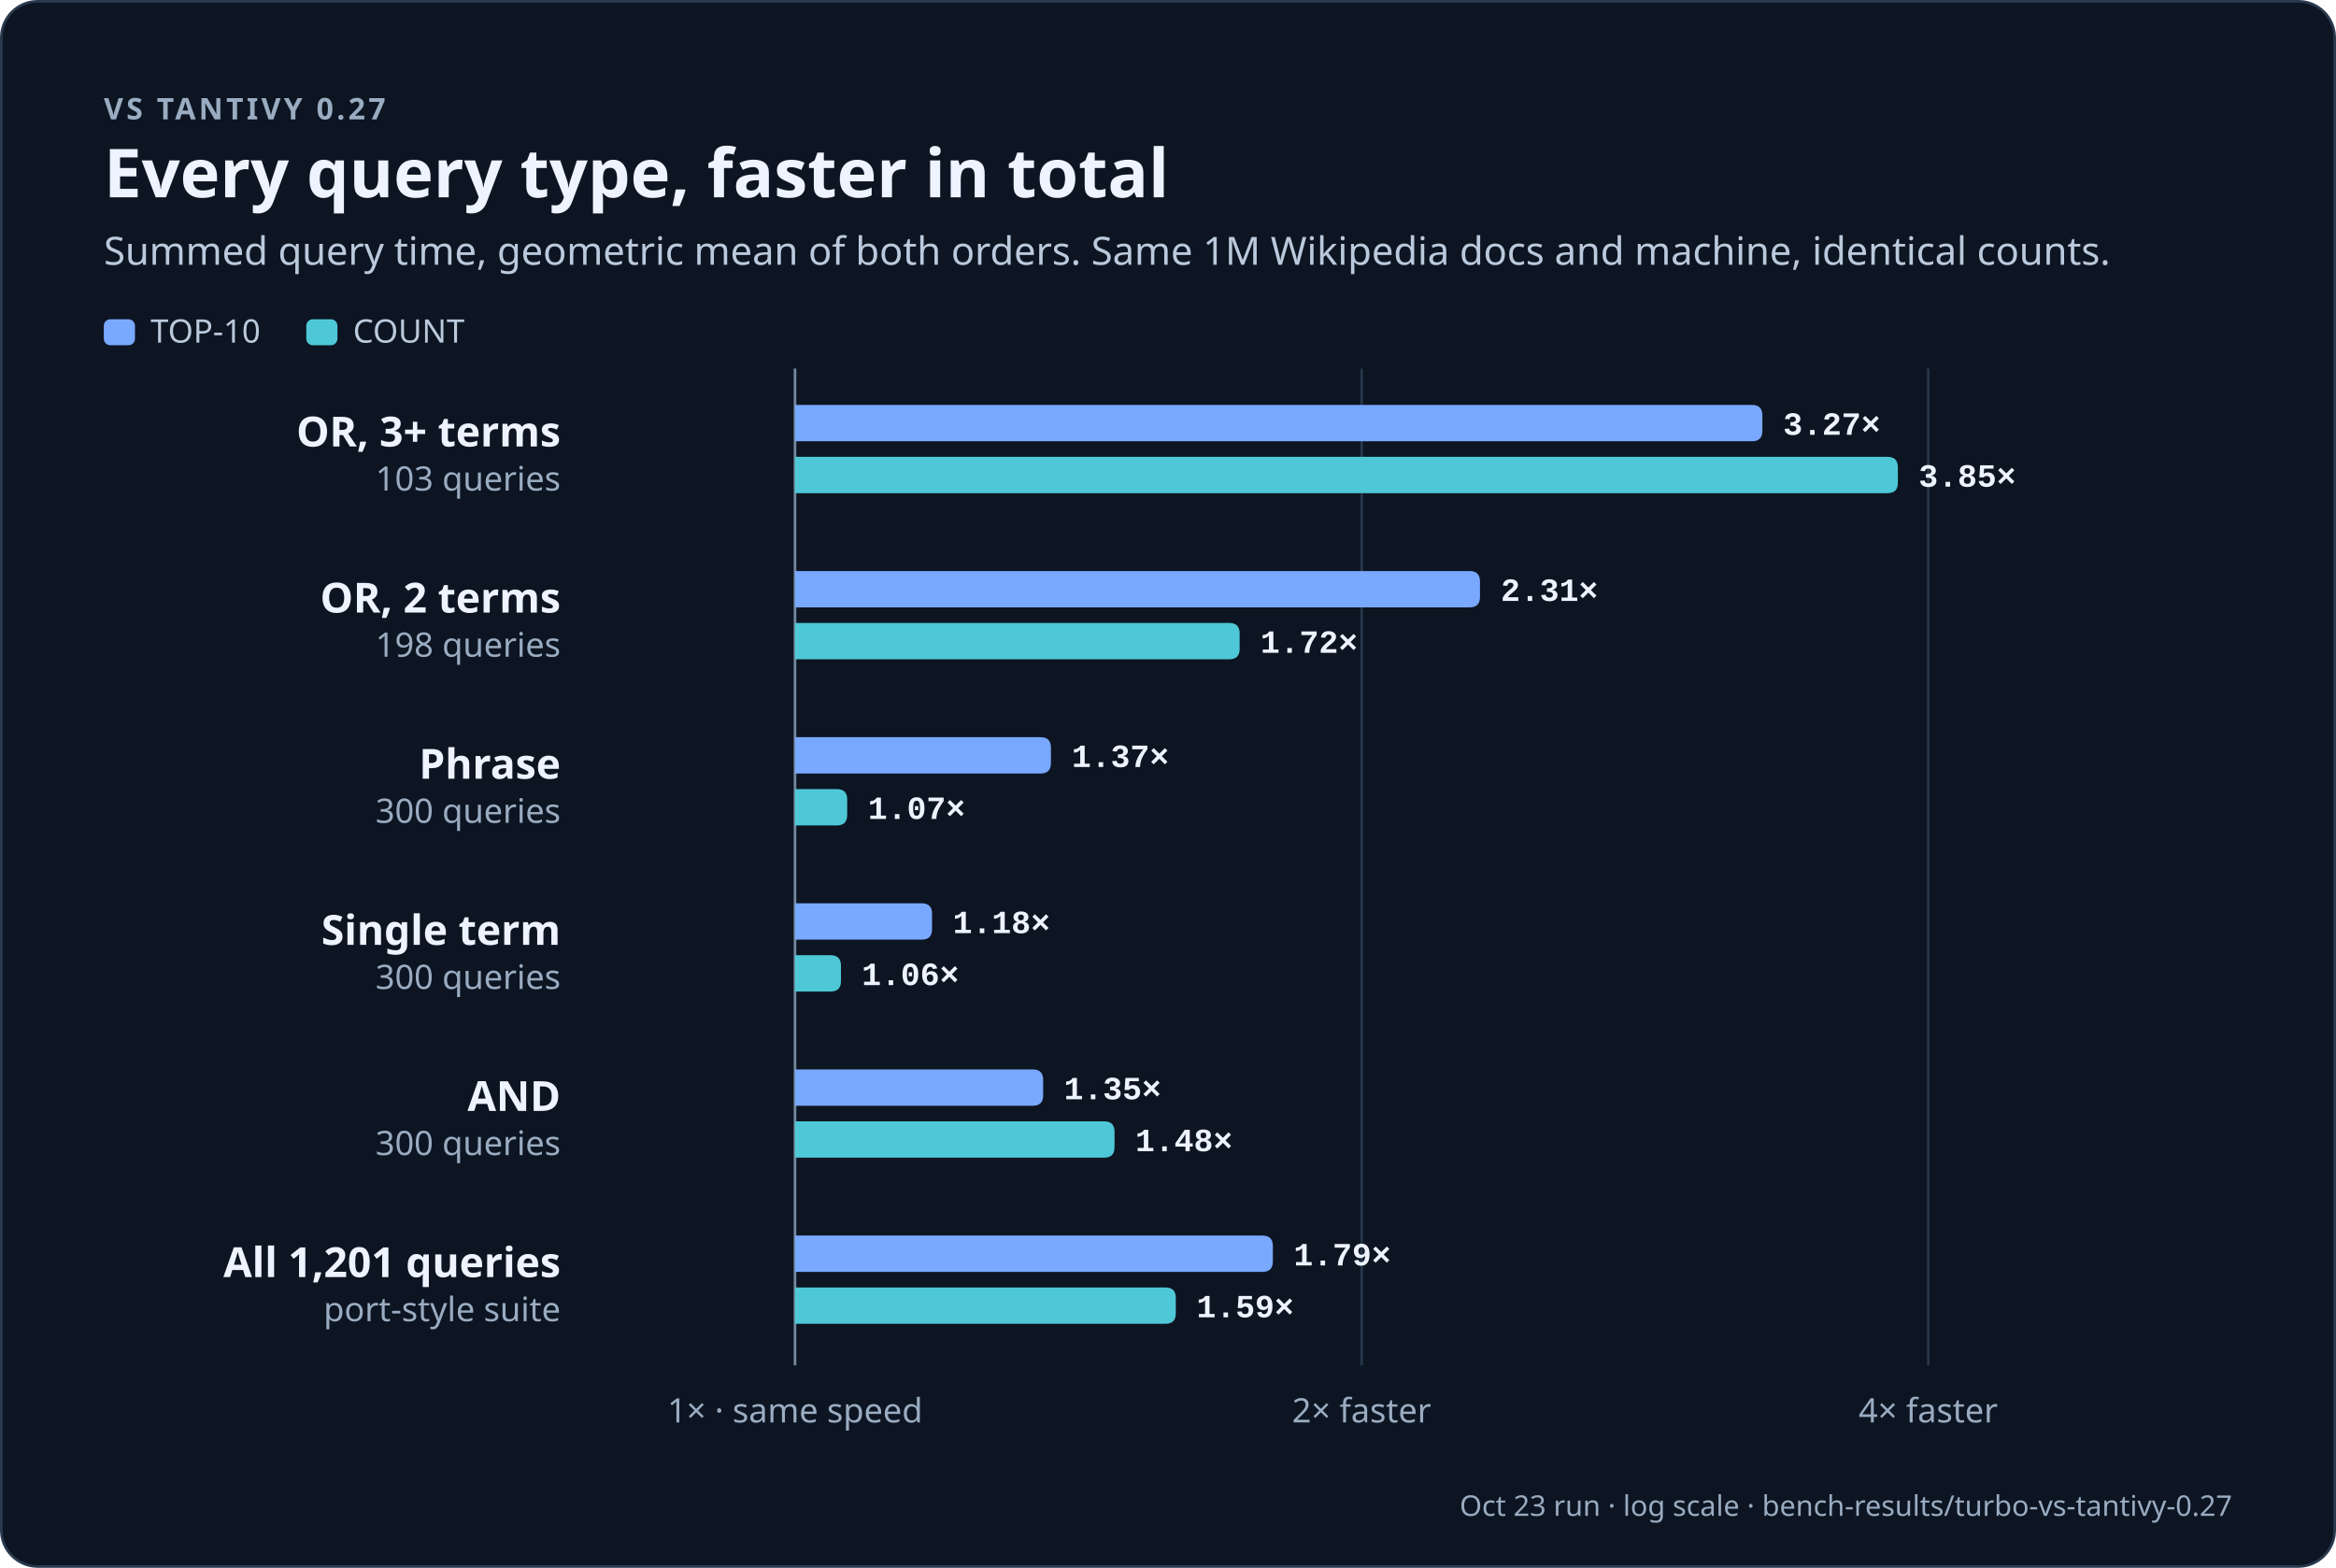
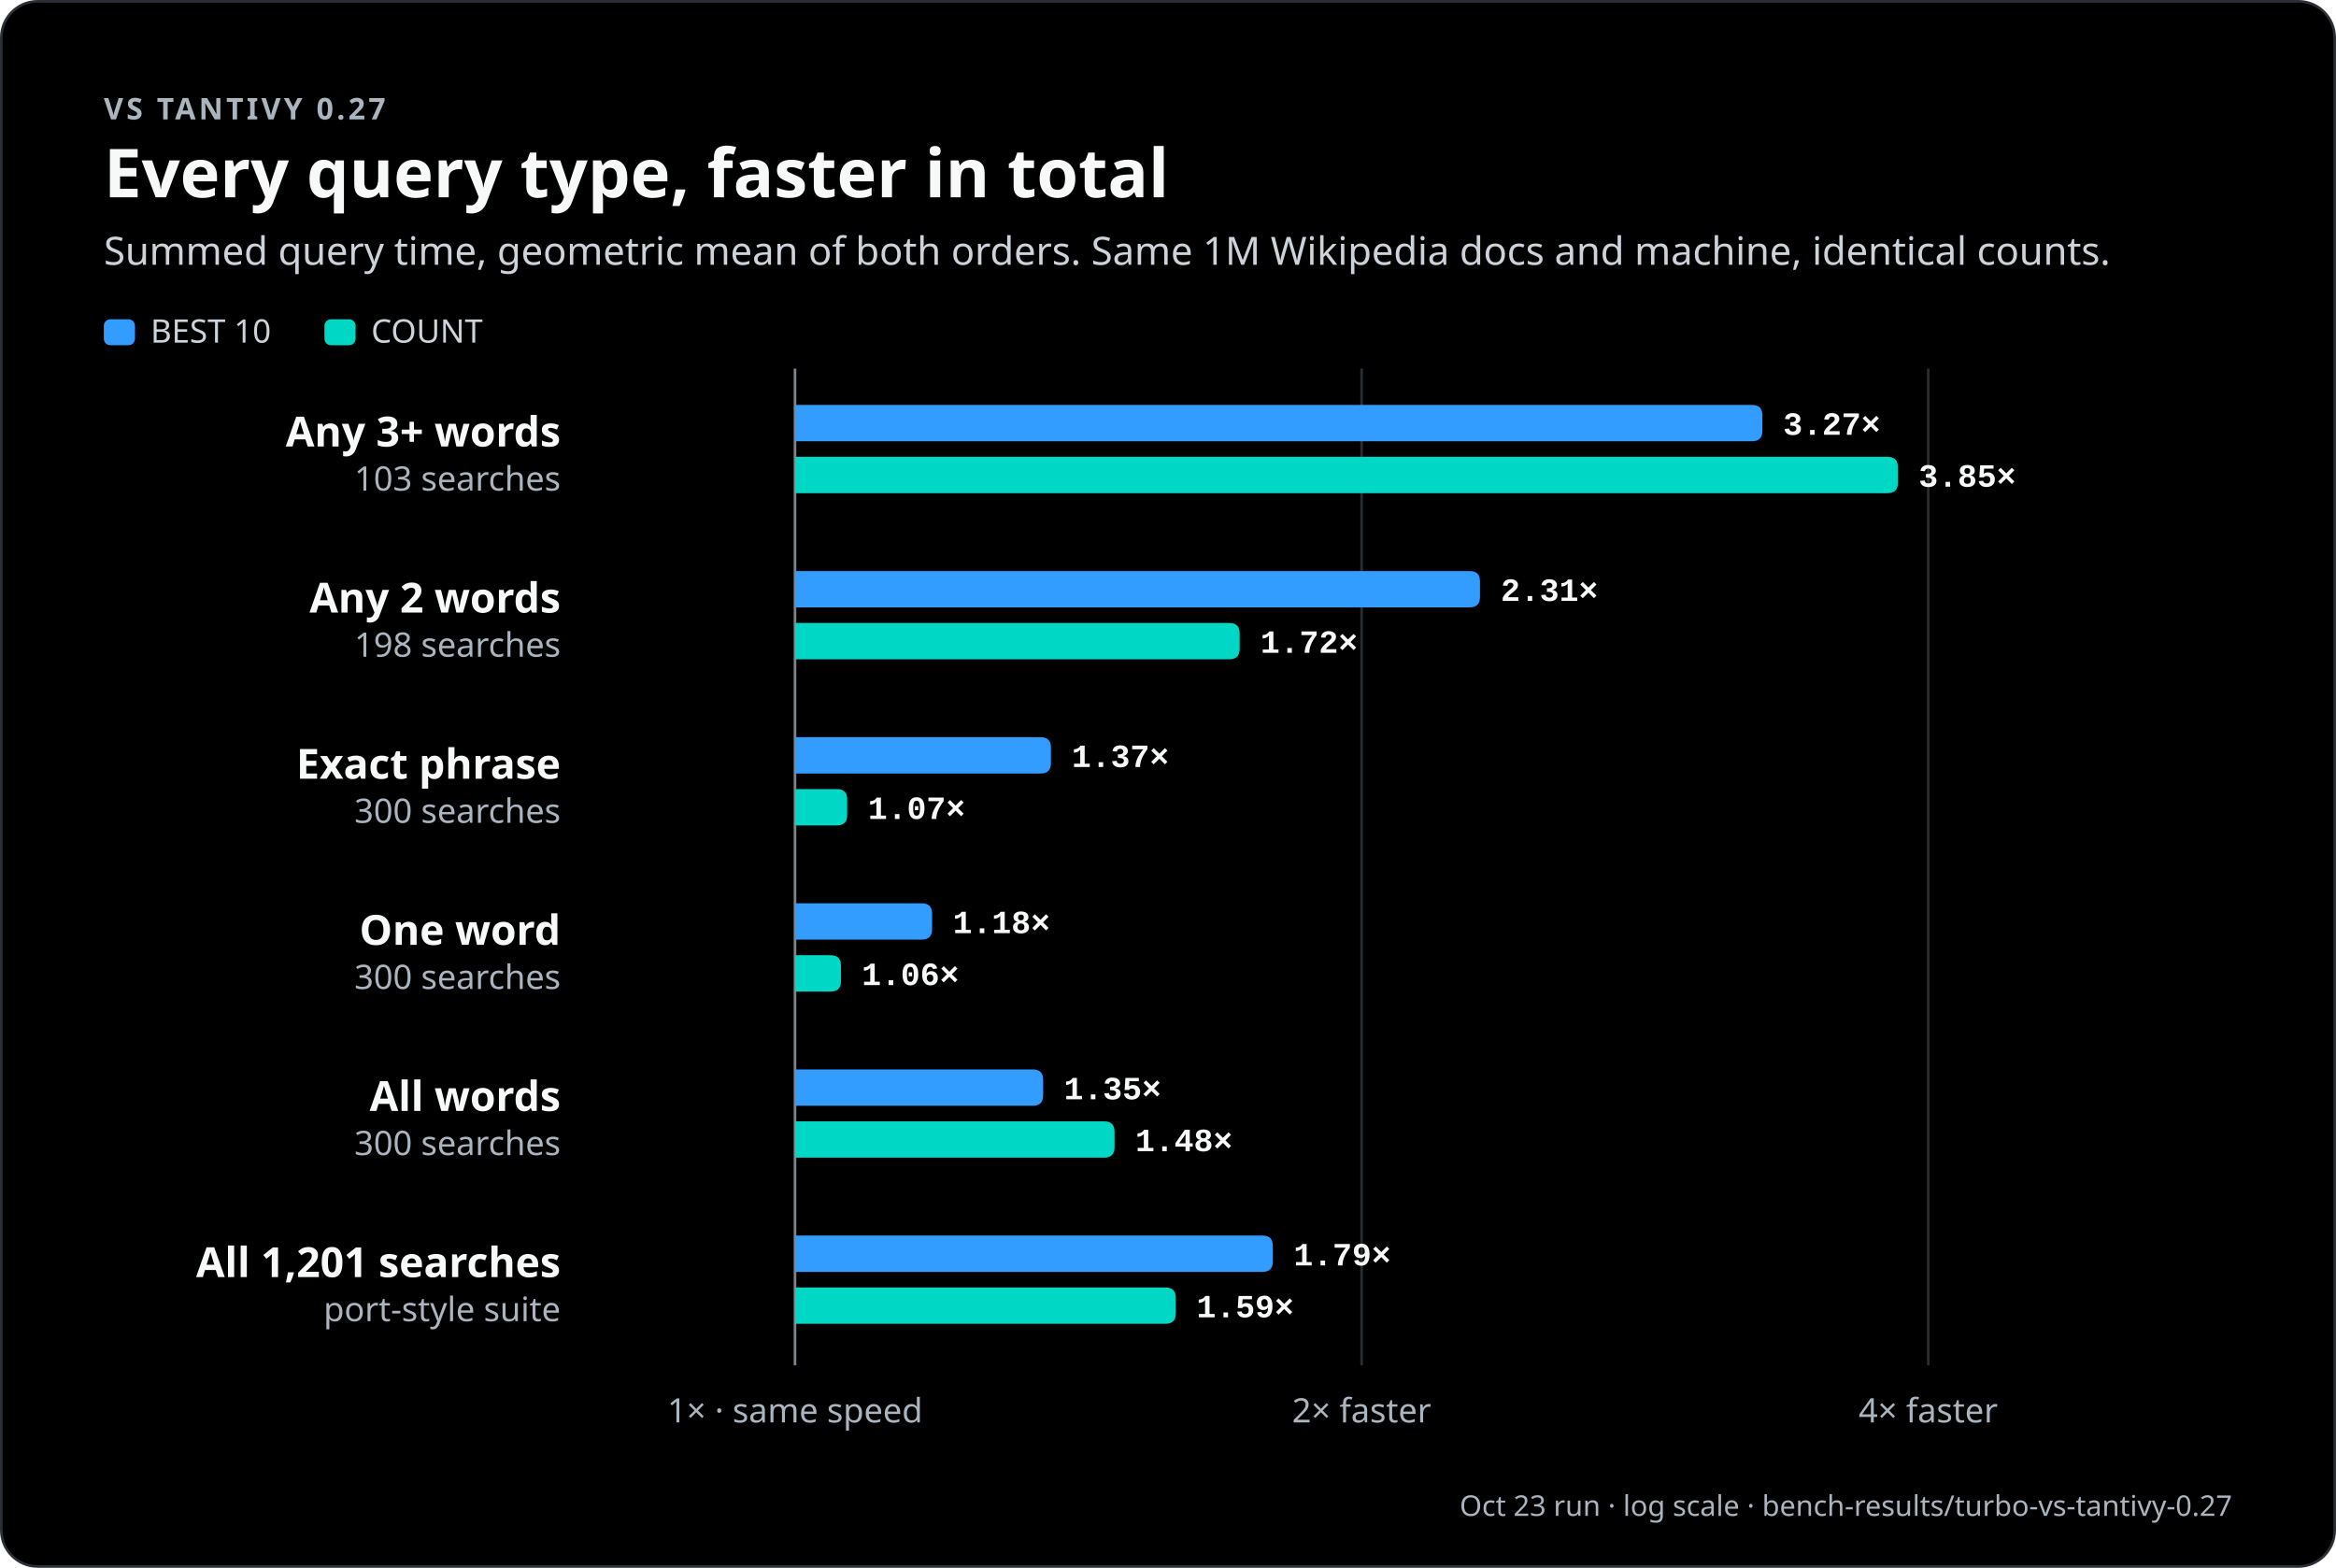
<svg xmlns="http://www.w3.org/2000/svg" width="900" height="604" viewBox="0 0 900 604" role="img" aria-labelledby="chart-title chart-description">
-   <rect x="0.5" y="0.5" width="899" height="603" rx="14" fill="#0d1522" stroke="#293a4f" />
-   <text x="40.0" y="46.0" font-size="11.5" font-weight="600" fill="#9aacc1" text-anchor="start" letter-spacing="1.2" font-family="-apple-system, BlinkMacSystemFont, 'Segoe UI', 'Noto Sans', Helvetica, Arial, sans-serif">VS TANTIVY 0.27</text>
-   <text x="40.0" y="76.0" font-size="26" font-weight="700" fill="#edf3ff" text-anchor="start" font-family="-apple-system, BlinkMacSystemFont, 'Segoe UI', 'Noto Sans', Helvetica, Arial, sans-serif">Every query type, faster in total</text>
-   <text x="40.0" y="102.0" font-size="15" font-weight="400" fill="#bbc9dc" text-anchor="start" font-family="-apple-system, BlinkMacSystemFont, 'Segoe UI', 'Noto Sans', Helvetica, Arial, sans-serif">Summed query time, geometric mean of both orders. Same 1M Wikipedia docs and machine, identical counts.</text>
-   <rect x="40" y="123" width="12" height="10" rx="2.5" fill="#79a8ff" />
-   <text x="58.0" y="132.0" font-size="12.5" font-weight="400" fill="#bbc9dc" text-anchor="start" font-family="-apple-system, BlinkMacSystemFont, 'Segoe UI', 'Noto Sans', Helvetica, Arial, sans-serif">TOP-10</text>
-   <rect x="118.0" y="123" width="12" height="10" rx="2.5" fill="#4ec8d7" />
-   <text x="136.0" y="132.0" font-size="12.5" font-weight="400" fill="#bbc9dc" text-anchor="start" font-family="-apple-system, BlinkMacSystemFont, 'Segoe UI', 'Noto Sans', Helvetica, Arial, sans-serif">COUNT</text>
-   <line x1="306.3" y1="142" x2="306.3" y2="526.0" stroke="#75899e" stroke-width="1" />
-   <text x="306.3" y="548.0" font-size="13" font-weight="400" fill="#9aacc1" text-anchor="middle" font-family="-apple-system, BlinkMacSystemFont, 'Segoe UI', 'Noto Sans', Helvetica, Arial, sans-serif">1× · same speed</text>
-   <line x1="524.6" y1="142" x2="524.6" y2="526.0" stroke="#26374a" stroke-width="1" />
-   <text x="524.6" y="548.0" font-size="13" font-weight="400" fill="#9aacc1" text-anchor="middle" font-family="-apple-system, BlinkMacSystemFont, 'Segoe UI', 'Noto Sans', Helvetica, Arial, sans-serif">2× faster</text>
-   <line x1="742.9" y1="142" x2="742.9" y2="526.0" stroke="#26374a" stroke-width="1" />
-   <text x="742.9" y="548.0" font-size="13" font-weight="400" fill="#9aacc1" text-anchor="middle" font-family="-apple-system, BlinkMacSystemFont, 'Segoe UI', 'Noto Sans', Helvetica, Arial, sans-serif">4× faster</text>
-   <text x="216.0" y="172.0" font-size="16" font-weight="600" fill="#edf3ff" text-anchor="end" font-family="-apple-system, BlinkMacSystemFont, 'Segoe UI', 'Noto Sans', Helvetica, Arial, sans-serif">OR, 3+ terms</text>
-   <text x="216.0" y="189.0" font-size="13" font-weight="400" fill="#9aacc1" text-anchor="end" font-family="-apple-system, BlinkMacSystemFont, 'Segoe UI', 'Noto Sans', Helvetica, Arial, sans-serif">103 queries</text>
-   <path d="M306.3,156.0 H675.0 Q679.0,156.0 679.0,160.0 V166.0 Q679.0,170.0 675.0,170.0 H306.3 Z" fill="#79a8ff" />
-   <text x="687.0" y="167.5" font-size="12.5" font-weight="600" fill="#edf3ff" text-anchor="start" font-family="ui-monospace, SFMono-Regular, 'SF Mono', Menlo, Consolas, 'Liberation Mono', monospace">3.27×</text>
-   <path d="M306.3,176.0 H727.2 Q731.2,176.0 731.2,180.0 V186.0 Q731.2,190.0 727.2,190.0 H306.3 Z" fill="#4ec8d7" />
-   <text x="739.2" y="187.5" font-size="12.5" font-weight="600" fill="#edf3ff" text-anchor="start" font-family="ui-monospace, SFMono-Regular, 'SF Mono', Menlo, Consolas, 'Liberation Mono', monospace">3.85×</text>
-   <text x="216.0" y="236.0" font-size="16" font-weight="600" fill="#edf3ff" text-anchor="end" font-family="-apple-system, BlinkMacSystemFont, 'Segoe UI', 'Noto Sans', Helvetica, Arial, sans-serif">OR, 2 terms</text>
-   <text x="216.0" y="253.0" font-size="13" font-weight="400" fill="#9aacc1" text-anchor="end" font-family="-apple-system, BlinkMacSystemFont, 'Segoe UI', 'Noto Sans', Helvetica, Arial, sans-serif">198 queries</text>
-   <path d="M306.3,220.0 H566.2 Q570.2,220.0 570.2,224.0 V230.0 Q570.2,234.0 566.2,234.0 H306.3 Z" fill="#79a8ff" />
-   <text x="578.2" y="231.5" font-size="12.5" font-weight="600" fill="#edf3ff" text-anchor="start" font-family="ui-monospace, SFMono-Regular, 'SF Mono', Menlo, Consolas, 'Liberation Mono', monospace">2.31×</text>
-   <path d="M306.3,240.0 H473.6 Q477.6,240.0 477.6,244.0 V250.0 Q477.6,254.0 473.6,254.0 H306.3 Z" fill="#4ec8d7" />
-   <text x="485.6" y="251.5" font-size="12.5" font-weight="600" fill="#edf3ff" text-anchor="start" font-family="ui-monospace, SFMono-Regular, 'SF Mono', Menlo, Consolas, 'Liberation Mono', monospace">1.72×</text>
-   <text x="216.0" y="300.0" font-size="16" font-weight="600" fill="#edf3ff" text-anchor="end" font-family="-apple-system, BlinkMacSystemFont, 'Segoe UI', 'Noto Sans', Helvetica, Arial, sans-serif">Phrase</text>
-   <text x="216.0" y="317.0" font-size="13" font-weight="400" fill="#9aacc1" text-anchor="end" font-family="-apple-system, BlinkMacSystemFont, 'Segoe UI', 'Noto Sans', Helvetica, Arial, sans-serif">300 queries</text>
-   <path d="M306.3,284.0 H400.9 Q404.9,284.0 404.9,288.0 V294.0 Q404.9,298.0 400.9,298.0 H306.3 Z" fill="#79a8ff" />
-   <text x="412.9" y="295.5" font-size="12.5" font-weight="600" fill="#edf3ff" text-anchor="start" font-family="ui-monospace, SFMono-Regular, 'SF Mono', Menlo, Consolas, 'Liberation Mono', monospace">1.37×</text>
-   <path d="M306.3,304.0 H322.4 Q326.4,304.0 326.4,308.0 V314.0 Q326.4,318.0 322.4,318.0 H306.3 Z" fill="#4ec8d7" />
-   <text x="334.4" y="315.5" font-size="12.5" font-weight="600" fill="#edf3ff" text-anchor="start" font-family="ui-monospace, SFMono-Regular, 'SF Mono', Menlo, Consolas, 'Liberation Mono', monospace">1.07×</text>
-   <text x="216.0" y="364.0" font-size="16" font-weight="600" fill="#edf3ff" text-anchor="end" font-family="-apple-system, BlinkMacSystemFont, 'Segoe UI', 'Noto Sans', Helvetica, Arial, sans-serif">Single term</text>
-   <text x="216.0" y="381.0" font-size="13" font-weight="400" fill="#9aacc1" text-anchor="end" font-family="-apple-system, BlinkMacSystemFont, 'Segoe UI', 'Noto Sans', Helvetica, Arial, sans-serif">300 queries</text>
-   <path d="M306.3,348.0 H355.1 Q359.1,348.0 359.1,352.0 V358.0 Q359.1,362.0 355.1,362.0 H306.3 Z" fill="#79a8ff" />
-   <text x="367.1" y="359.5" font-size="12.5" font-weight="600" fill="#edf3ff" text-anchor="start" font-family="ui-monospace, SFMono-Regular, 'SF Mono', Menlo, Consolas, 'Liberation Mono', monospace">1.18×</text>
-   <path d="M306.3,368.0 H320.0 Q324.0,368.0 324.0,372.0 V378.0 Q324.0,382.0 320.0,382.0 H306.3 Z" fill="#4ec8d7" />
-   <text x="332.0" y="379.5" font-size="12.5" font-weight="600" fill="#edf3ff" text-anchor="start" font-family="ui-monospace, SFMono-Regular, 'SF Mono', Menlo, Consolas, 'Liberation Mono', monospace">1.06×</text>
-   <text x="216.0" y="428.0" font-size="16" font-weight="600" fill="#edf3ff" text-anchor="end" font-family="-apple-system, BlinkMacSystemFont, 'Segoe UI', 'Noto Sans', Helvetica, Arial, sans-serif">AND</text>
-   <text x="216.0" y="445.0" font-size="13" font-weight="400" fill="#9aacc1" text-anchor="end" font-family="-apple-system, BlinkMacSystemFont, 'Segoe UI', 'Noto Sans', Helvetica, Arial, sans-serif">300 queries</text>
-   <path d="M306.3,412.0 H397.9 Q401.9,412.0 401.9,416.0 V422.0 Q401.9,426.0 397.9,426.0 H306.3 Z" fill="#79a8ff" />
-   <text x="409.9" y="423.5" font-size="12.5" font-weight="600" fill="#edf3ff" text-anchor="start" font-family="ui-monospace, SFMono-Regular, 'SF Mono', Menlo, Consolas, 'Liberation Mono', monospace">1.35×</text>
-   <path d="M306.3,432.0 H425.4 Q429.4,432.0 429.4,436.0 V442.0 Q429.4,446.0 425.4,446.0 H306.3 Z" fill="#4ec8d7" />
-   <text x="437.4" y="443.5" font-size="12.5" font-weight="600" fill="#edf3ff" text-anchor="start" font-family="ui-monospace, SFMono-Regular, 'SF Mono', Menlo, Consolas, 'Liberation Mono', monospace">1.48×</text>
-   <text x="216.0" y="492.0" font-size="16" font-weight="600" fill="#edf3ff" text-anchor="end" font-family="-apple-system, BlinkMacSystemFont, 'Segoe UI', 'Noto Sans', Helvetica, Arial, sans-serif">All 1,201 queries</text>
-   <text x="216.0" y="509.0" font-size="13" font-weight="400" fill="#9aacc1" text-anchor="end" font-family="-apple-system, BlinkMacSystemFont, 'Segoe UI', 'Noto Sans', Helvetica, Arial, sans-serif">port-style suite</text>
-   <path d="M306.3,476.0 H486.4 Q490.4,476.0 490.4,480.0 V486.0 Q490.4,490.0 486.4,490.0 H306.3 Z" fill="#79a8ff" />
-   <text x="498.4" y="487.5" font-size="12.5" font-weight="600" fill="#edf3ff" text-anchor="start" font-family="ui-monospace, SFMono-Regular, 'SF Mono', Menlo, Consolas, 'Liberation Mono', monospace">1.79×</text>
-   <path d="M306.3,496.0 H449.0 Q453.0,496.0 453.0,500.0 V506.0 Q453.0,510.0 449.0,510.0 H306.3 Z" fill="#4ec8d7" />
-   <text x="461.0" y="507.5" font-size="12.5" font-weight="600" fill="#edf3ff" text-anchor="start" font-family="ui-monospace, SFMono-Regular, 'SF Mono', Menlo, Consolas, 'Liberation Mono', monospace">1.59×</text>
-   <text x="860.0" y="584.0" font-size="11" font-weight="400" fill="#9aacc1" text-anchor="end" font-family="-apple-system, BlinkMacSystemFont, 'Segoe UI', 'Noto Sans', Helvetica, Arial, sans-serif">Oct 23 run · log scale · bench-results/turbo-vs-tantivy-0.27</text>
+   <rect x="0.5" y="0.5" width="899" height="603" rx="14" fill="#000000" stroke="#2a3035" />
+   <text x="40.0" y="46.0" font-size="11.5" font-weight="600" fill="#aab5bf" text-anchor="start" letter-spacing="1.2" font-family="-apple-system, BlinkMacSystemFont, 'Segoe UI', 'Noto Sans', Helvetica, Arial, sans-serif">VS TANTIVY 0.27</text>
+   <text x="40.0" y="76.0" font-size="26" font-weight="700" fill="#f7f9f9" text-anchor="start" font-family="-apple-system, BlinkMacSystemFont, 'Segoe UI', 'Noto Sans', Helvetica, Arial, sans-serif">Every query type, faster in total</text>
+   <text x="40.0" y="102.0" font-size="15" font-weight="400" fill="#ccd3da" text-anchor="start" font-family="-apple-system, BlinkMacSystemFont, 'Segoe UI', 'Noto Sans', Helvetica, Arial, sans-serif">Summed query time, geometric mean of both orders. Same 1M Wikipedia docs and machine, identical counts.</text>
+   <rect x="40" y="123" width="12" height="10" rx="2.5" fill="#329cff" />
+   <text x="58.0" y="132.0" font-size="12.5" font-weight="400" fill="#ccd3da" text-anchor="start" font-family="-apple-system, BlinkMacSystemFont, 'Segoe UI', 'Noto Sans', Helvetica, Arial, sans-serif">BEST 10</text>
+   <rect x="125.0" y="123" width="12" height="10" rx="2.5" fill="#00d8c5" />
+   <text x="143.0" y="132.0" font-size="12.5" font-weight="400" fill="#ccd3da" text-anchor="start" font-family="-apple-system, BlinkMacSystemFont, 'Segoe UI', 'Noto Sans', Helvetica, Arial, sans-serif">COUNT</text>
+   <line x1="306.3" y1="142" x2="306.3" y2="526.0" stroke="#7b858e" stroke-width="1" />
+   <text x="306.3" y="548.0" font-size="13" font-weight="400" fill="#aab5bf" text-anchor="middle" font-family="-apple-system, BlinkMacSystemFont, 'Segoe UI', 'Noto Sans', Helvetica, Arial, sans-serif">1× · same speed</text>
+   <line x1="524.6" y1="142" x2="524.6" y2="526.0" stroke="#292e33" stroke-width="1" />
+   <text x="524.6" y="548.0" font-size="13" font-weight="400" fill="#aab5bf" text-anchor="middle" font-family="-apple-system, BlinkMacSystemFont, 'Segoe UI', 'Noto Sans', Helvetica, Arial, sans-serif">2× faster</text>
+   <line x1="742.9" y1="142" x2="742.9" y2="526.0" stroke="#292e33" stroke-width="1" />
+   <text x="742.9" y="548.0" font-size="13" font-weight="400" fill="#aab5bf" text-anchor="middle" font-family="-apple-system, BlinkMacSystemFont, 'Segoe UI', 'Noto Sans', Helvetica, Arial, sans-serif">4× faster</text>
+   <text x="216.0" y="172.0" font-size="16" font-weight="600" fill="#f7f9f9" text-anchor="end" font-family="-apple-system, BlinkMacSystemFont, 'Segoe UI', 'Noto Sans', Helvetica, Arial, sans-serif">Any 3+ words</text>
+   <text x="216.0" y="189.0" font-size="13" font-weight="400" fill="#aab5bf" text-anchor="end" font-family="-apple-system, BlinkMacSystemFont, 'Segoe UI', 'Noto Sans', Helvetica, Arial, sans-serif">103 searches</text>
+   <path d="M306.3,156.0 H675.0 Q679.0,156.0 679.0,160.0 V166.0 Q679.0,170.0 675.0,170.0 H306.3 Z" fill="#329cff" />
+   <text x="687.0" y="167.5" font-size="12.5" font-weight="600" fill="#f7f9f9" text-anchor="start" font-family="ui-monospace, SFMono-Regular, 'SF Mono', Menlo, Consolas, 'Liberation Mono', monospace">3.27×</text>
+   <path d="M306.3,176.0 H727.2 Q731.2,176.0 731.2,180.0 V186.0 Q731.2,190.0 727.2,190.0 H306.3 Z" fill="#00d8c5" />
+   <text x="739.2" y="187.5" font-size="12.5" font-weight="600" fill="#f7f9f9" text-anchor="start" font-family="ui-monospace, SFMono-Regular, 'SF Mono', Menlo, Consolas, 'Liberation Mono', monospace">3.85×</text>
+   <text x="216.0" y="236.0" font-size="16" font-weight="600" fill="#f7f9f9" text-anchor="end" font-family="-apple-system, BlinkMacSystemFont, 'Segoe UI', 'Noto Sans', Helvetica, Arial, sans-serif">Any 2 words</text>
+   <text x="216.0" y="253.0" font-size="13" font-weight="400" fill="#aab5bf" text-anchor="end" font-family="-apple-system, BlinkMacSystemFont, 'Segoe UI', 'Noto Sans', Helvetica, Arial, sans-serif">198 searches</text>
+   <path d="M306.3,220.0 H566.2 Q570.2,220.0 570.2,224.0 V230.0 Q570.2,234.0 566.2,234.0 H306.3 Z" fill="#329cff" />
+   <text x="578.2" y="231.5" font-size="12.5" font-weight="600" fill="#f7f9f9" text-anchor="start" font-family="ui-monospace, SFMono-Regular, 'SF Mono', Menlo, Consolas, 'Liberation Mono', monospace">2.31×</text>
+   <path d="M306.3,240.0 H473.6 Q477.6,240.0 477.6,244.0 V250.0 Q477.6,254.0 473.6,254.0 H306.3 Z" fill="#00d8c5" />
+   <text x="485.6" y="251.5" font-size="12.5" font-weight="600" fill="#f7f9f9" text-anchor="start" font-family="ui-monospace, SFMono-Regular, 'SF Mono', Menlo, Consolas, 'Liberation Mono', monospace">1.72×</text>
+   <text x="216.0" y="300.0" font-size="16" font-weight="600" fill="#f7f9f9" text-anchor="end" font-family="-apple-system, BlinkMacSystemFont, 'Segoe UI', 'Noto Sans', Helvetica, Arial, sans-serif">Exact phrase</text>
+   <text x="216.0" y="317.0" font-size="13" font-weight="400" fill="#aab5bf" text-anchor="end" font-family="-apple-system, BlinkMacSystemFont, 'Segoe UI', 'Noto Sans', Helvetica, Arial, sans-serif">300 searches</text>
+   <path d="M306.3,284.0 H400.9 Q404.9,284.0 404.9,288.0 V294.0 Q404.9,298.0 400.9,298.0 H306.3 Z" fill="#329cff" />
+   <text x="412.9" y="295.5" font-size="12.5" font-weight="600" fill="#f7f9f9" text-anchor="start" font-family="ui-monospace, SFMono-Regular, 'SF Mono', Menlo, Consolas, 'Liberation Mono', monospace">1.37×</text>
+   <path d="M306.3,304.0 H322.4 Q326.4,304.0 326.4,308.0 V314.0 Q326.4,318.0 322.4,318.0 H306.3 Z" fill="#00d8c5" />
+   <text x="334.4" y="315.5" font-size="12.5" font-weight="600" fill="#f7f9f9" text-anchor="start" font-family="ui-monospace, SFMono-Regular, 'SF Mono', Menlo, Consolas, 'Liberation Mono', monospace">1.07×</text>
+   <text x="216.0" y="364.0" font-size="16" font-weight="600" fill="#f7f9f9" text-anchor="end" font-family="-apple-system, BlinkMacSystemFont, 'Segoe UI', 'Noto Sans', Helvetica, Arial, sans-serif">One word</text>
+   <text x="216.0" y="381.0" font-size="13" font-weight="400" fill="#aab5bf" text-anchor="end" font-family="-apple-system, BlinkMacSystemFont, 'Segoe UI', 'Noto Sans', Helvetica, Arial, sans-serif">300 searches</text>
+   <path d="M306.3,348.0 H355.1 Q359.1,348.0 359.1,352.0 V358.0 Q359.1,362.0 355.1,362.0 H306.3 Z" fill="#329cff" />
+   <text x="367.1" y="359.5" font-size="12.5" font-weight="600" fill="#f7f9f9" text-anchor="start" font-family="ui-monospace, SFMono-Regular, 'SF Mono', Menlo, Consolas, 'Liberation Mono', monospace">1.18×</text>
+   <path d="M306.3,368.0 H320.0 Q324.0,368.0 324.0,372.0 V378.0 Q324.0,382.0 320.0,382.0 H306.3 Z" fill="#00d8c5" />
+   <text x="332.0" y="379.5" font-size="12.5" font-weight="600" fill="#f7f9f9" text-anchor="start" font-family="ui-monospace, SFMono-Regular, 'SF Mono', Menlo, Consolas, 'Liberation Mono', monospace">1.06×</text>
+   <text x="216.0" y="428.0" font-size="16" font-weight="600" fill="#f7f9f9" text-anchor="end" font-family="-apple-system, BlinkMacSystemFont, 'Segoe UI', 'Noto Sans', Helvetica, Arial, sans-serif">All words</text>
+   <text x="216.0" y="445.0" font-size="13" font-weight="400" fill="#aab5bf" text-anchor="end" font-family="-apple-system, BlinkMacSystemFont, 'Segoe UI', 'Noto Sans', Helvetica, Arial, sans-serif">300 searches</text>
+   <path d="M306.3,412.0 H397.9 Q401.9,412.0 401.9,416.0 V422.0 Q401.9,426.0 397.9,426.0 H306.3 Z" fill="#329cff" />
+   <text x="409.9" y="423.5" font-size="12.5" font-weight="600" fill="#f7f9f9" text-anchor="start" font-family="ui-monospace, SFMono-Regular, 'SF Mono', Menlo, Consolas, 'Liberation Mono', monospace">1.35×</text>
+   <path d="M306.3,432.0 H425.4 Q429.4,432.0 429.4,436.0 V442.0 Q429.4,446.0 425.4,446.0 H306.3 Z" fill="#00d8c5" />
+   <text x="437.4" y="443.5" font-size="12.5" font-weight="600" fill="#f7f9f9" text-anchor="start" font-family="ui-monospace, SFMono-Regular, 'SF Mono', Menlo, Consolas, 'Liberation Mono', monospace">1.48×</text>
+   <text x="216.0" y="492.0" font-size="16" font-weight="600" fill="#f7f9f9" text-anchor="end" font-family="-apple-system, BlinkMacSystemFont, 'Segoe UI', 'Noto Sans', Helvetica, Arial, sans-serif">All 1,201 searches</text>
+   <text x="216.0" y="509.0" font-size="13" font-weight="400" fill="#aab5bf" text-anchor="end" font-family="-apple-system, BlinkMacSystemFont, 'Segoe UI', 'Noto Sans', Helvetica, Arial, sans-serif">port-style suite</text>
+   <path d="M306.3,476.0 H486.4 Q490.4,476.0 490.4,480.0 V486.0 Q490.4,490.0 486.4,490.0 H306.3 Z" fill="#329cff" />
+   <text x="498.4" y="487.5" font-size="12.5" font-weight="600" fill="#f7f9f9" text-anchor="start" font-family="ui-monospace, SFMono-Regular, 'SF Mono', Menlo, Consolas, 'Liberation Mono', monospace">1.79×</text>
+   <path d="M306.3,496.0 H449.0 Q453.0,496.0 453.0,500.0 V506.0 Q453.0,510.0 449.0,510.0 H306.3 Z" fill="#00d8c5" />
+   <text x="461.0" y="507.5" font-size="12.5" font-weight="600" fill="#f7f9f9" text-anchor="start" font-family="ui-monospace, SFMono-Regular, 'SF Mono', Menlo, Consolas, 'Liberation Mono', monospace">1.59×</text>
+   <text x="860.0" y="584.0" font-size="11" font-weight="400" fill="#aab5bf" text-anchor="end" font-family="-apple-system, BlinkMacSystemFont, 'Segoe UI', 'Noto Sans', Helvetica, Arial, sans-serif">Oct 23 run · log scale · bench-results/turbo-vs-tantivy-0.27</text>
</svg>
